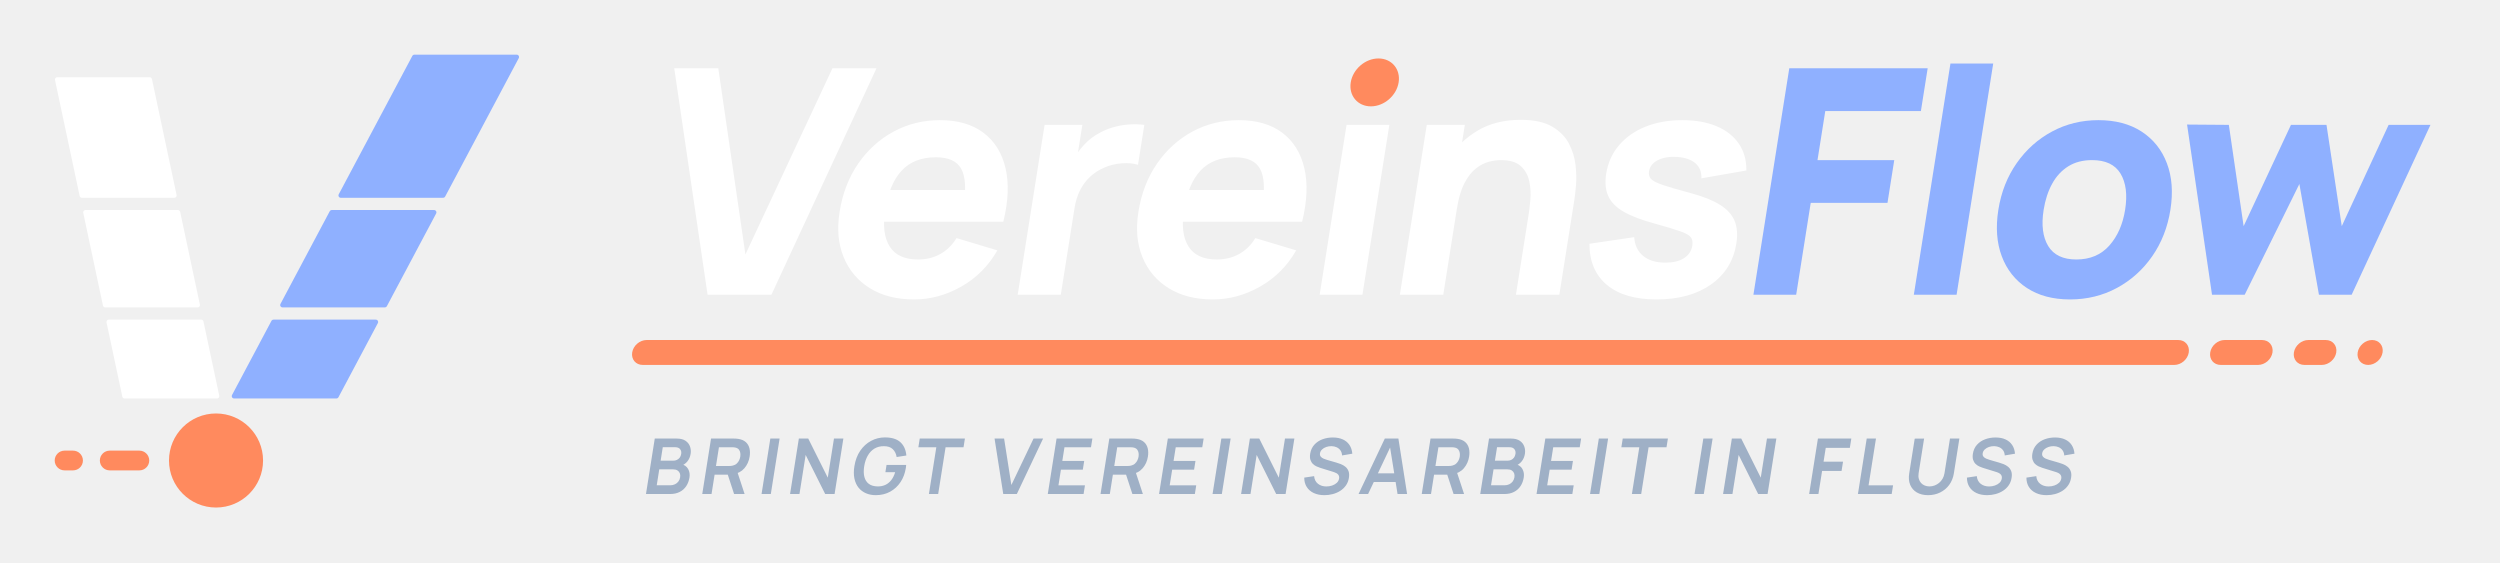
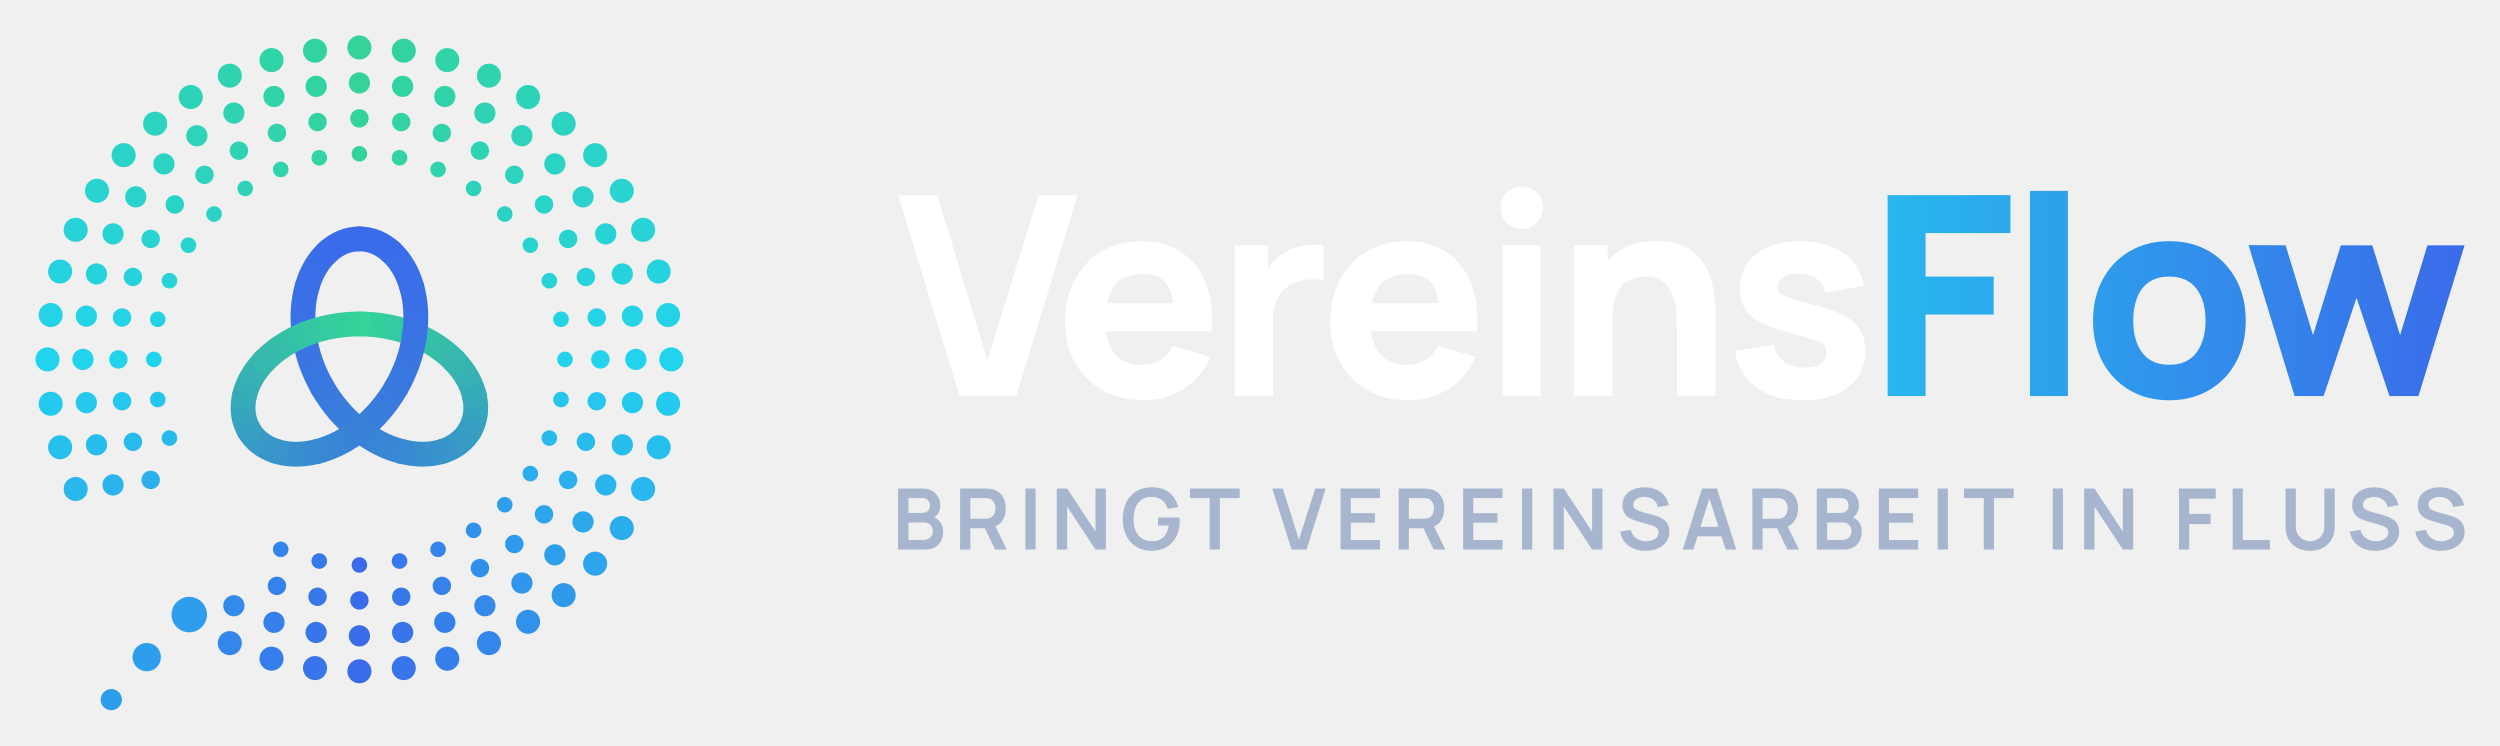
- <svg xmlns="http://www.w3.org/2000/svg" width="1325" height="298" viewBox="-28.8 -28.8 1324.7 297.6" role="img" aria-label="VereinsFlow">
-   <g transform="translate(-40.62 53.08) scale(0.9969)">
-     <rect x="64.93" y="157.22" width="26.25" height="10.50" rx="5.25" fill="#FF8A5E" />
-     <rect x="40.93" y="157.22" width="15.00" height="10.50" rx="5.25" fill="#FF8A5E" />
-     <path d="M42.32 -40.00 L91.40 -40.00 L104.49 21.58 L55.41 21.58 Z" fill="#FFFFFF" stroke="#FFFFFF" stroke-width="2.5" stroke-linejoin="round" />
-     <path d="M57.33 30.58 L106.40 30.58 L116.87 79.84 L67.80 79.84 Z" fill="#FFFFFF" stroke="#FFFFFF" stroke-width="2.5" stroke-linejoin="round" />
-     <path d="M69.71 88.84 L118.78 88.84 L127.16 128.25 L78.09 128.25 Z" fill="#FFFFFF" stroke="#FFFFFF" stroke-width="2.5" stroke-linejoin="round" />
-     <path d="M286.49 -52.00 L232.13 -52.00 L193.00 21.58 L247.37 21.58 Z" fill="#8FB0FF" stroke="#8FB0FF" stroke-width="2.5" stroke-linejoin="round" />
-     <path d="M242.58 30.58 L188.22 30.58 L162.03 79.84 L216.39 79.84 Z" fill="#8FB0FF" stroke="#8FB0FF" stroke-width="2.5" stroke-linejoin="round" />
-     <path d="M211.60 88.84 L157.24 88.84 L136.29 128.25 L190.65 128.25 Z" fill="#8FB0FF" stroke="#8FB0FF" stroke-width="2.5" stroke-linejoin="round" />
-     <circle cx="126.68" cy="162.47" r="25.00" fill="#FF8A5E" />
+ <svg xmlns="http://www.w3.org/2000/svg" width="705.35" height="210.4" viewBox="0 0 705.35 210.4" role="img" aria-label="VereinsFlow – Bringt Vereinsarbeit in Fluss">
+   <defs>
+     <linearGradient id="vfhsweissk0" gradientUnits="userSpaceOnUse" x1="101.4" y1="91.4" x2="116.51" y2="94.21">
+       <stop offset="0" stop-color="#34D399" />
+       <stop offset="1" stop-color="#35C5A4" />
+     </linearGradient>
+     <linearGradient id="vfhsweissk1" gradientUnits="userSpaceOnUse" x1="116.51" y1="94.21" x2="128.18" y2="101.79">
+       <stop offset="0" stop-color="#35C5A4" />
+       <stop offset="1" stop-color="#36B8AE" />
+     </linearGradient>
+     <linearGradient id="vfhsweissk2" gradientUnits="userSpaceOnUse" x1="128.18" y1="101.79" x2="133.89" y2="111.89">
+       <stop offset="0" stop-color="#36B8AE" />
+       <stop offset="1" stop-color="#36ABB8" />
+     </linearGradient>
+     <linearGradient id="vfhsweissk3" gradientUnits="userSpaceOnUse" x1="133.89" y1="111.89" x2="132.58" y2="121.4">
+       <stop offset="0" stop-color="#36ABB8" />
+       <stop offset="1" stop-color="#379FC2" />
+     </linearGradient>
+     <linearGradient id="vfhsweissk4" gradientUnits="userSpaceOnUse" x1="132.58" y1="121.4" x2="124.99" y2="127.29">
+       <stop offset="0" stop-color="#379FC2" />
+       <stop offset="1" stop-color="#3894CA" />
+     </linearGradient>
+     <linearGradient id="vfhsweissk5" gradientUnits="userSpaceOnUse" x1="124.99" y1="127.29" x2="113.4" y2="127.4">
+       <stop offset="0" stop-color="#3894CA" />
+       <stop offset="1" stop-color="#3889D2" />
+     </linearGradient>
+     <linearGradient id="vfhsweissk6" gradientUnits="userSpaceOnUse" x1="113.4" y1="127.4" x2="100.99" y2="121.08">
+       <stop offset="0" stop-color="#3889D2" />
+       <stop offset="1" stop-color="#3980D9" />
+     </linearGradient>
+     <linearGradient id="vfhsweissk7" gradientUnits="userSpaceOnUse" x1="100.99" y1="121.08" x2="91.01" y2="109.4">
+       <stop offset="0" stop-color="#3980D9" />
+       <stop offset="1" stop-color="#3979DF" />
+     </linearGradient>
+     <linearGradient id="vfhsweissk8" gradientUnits="userSpaceOnUse" x1="91.01" y1="109.4" x2="85.89" y2="94.91">
+       <stop offset="0" stop-color="#3979DF" />
+       <stop offset="1" stop-color="#3A73E4" />
+     </linearGradient>
+     <linearGradient id="vfhsweissk9" gradientUnits="userSpaceOnUse" x1="85.89" y1="94.91" x2="86.62" y2="81.01">
+       <stop offset="0" stop-color="#3A73E4" />
+       <stop offset="1" stop-color="#3A6FE7" />
+     </linearGradient>
+     <linearGradient id="vfhsweissk10" gradientUnits="userSpaceOnUse" x1="86.62" y1="81.01" x2="92.51" y2="71.02">
+       <stop offset="0" stop-color="#3A6FE7" />
+       <stop offset="1" stop-color="#3A6CE9" />
+     </linearGradient>
+     <linearGradient id="vfhsweissk11" gradientUnits="userSpaceOnUse" x1="92.51" y1="71.02" x2="101.4" y2="67.4">
+       <stop offset="0" stop-color="#3A6CE9" />
+       <stop offset="1" stop-color="#3A6BEA" />
+     </linearGradient>
+     <linearGradient id="vfhsweissk12" gradientUnits="userSpaceOnUse" x1="101.4" y1="67.4" x2="110.29" y2="71.02">
+       <stop offset="0" stop-color="#3A6BEA" />
+       <stop offset="1" stop-color="#3A6CE9" />
+     </linearGradient>
+     <linearGradient id="vfhsweissk13" gradientUnits="userSpaceOnUse" x1="110.29" y1="71.02" x2="116.18" y2="81.01">
+       <stop offset="0" stop-color="#3A6CE9" />
+       <stop offset="1" stop-color="#3A6FE7" />
+     </linearGradient>
+     <linearGradient id="vfhsweissk14" gradientUnits="userSpaceOnUse" x1="116.18" y1="81.01" x2="116.91" y2="94.91">
+       <stop offset="0" stop-color="#3A6FE7" />
+       <stop offset="1" stop-color="#3A73E4" />
+     </linearGradient>
+     <linearGradient id="vfhsweissk15" gradientUnits="userSpaceOnUse" x1="116.91" y1="94.91" x2="111.79" y2="109.4">
+       <stop offset="0" stop-color="#3A73E4" />
+       <stop offset="1" stop-color="#3979DF" />
+     </linearGradient>
+     <linearGradient id="vfhsweissk16" gradientUnits="userSpaceOnUse" x1="111.79" y1="109.4" x2="101.81" y2="121.08">
+       <stop offset="0" stop-color="#3979DF" />
+       <stop offset="1" stop-color="#3980D9" />
+     </linearGradient>
+     <linearGradient id="vfhsweissk17" gradientUnits="userSpaceOnUse" x1="101.81" y1="121.08" x2="89.4" y2="127.4">
+       <stop offset="0" stop-color="#3980D9" />
+       <stop offset="1" stop-color="#3889D2" />
+     </linearGradient>
+     <linearGradient id="vfhsweissk18" gradientUnits="userSpaceOnUse" x1="89.4" y1="127.4" x2="77.81" y2="127.29">
+       <stop offset="0" stop-color="#3889D2" />
+       <stop offset="1" stop-color="#3894CA" />
+     </linearGradient>
+     <linearGradient id="vfhsweissk19" gradientUnits="userSpaceOnUse" x1="77.81" y1="127.29" x2="70.22" y2="121.4">
+       <stop offset="0" stop-color="#3894CA" />
+       <stop offset="1" stop-color="#379FC2" />
+     </linearGradient>
+     <linearGradient id="vfhsweissk20" gradientUnits="userSpaceOnUse" x1="70.22" y1="121.4" x2="68.91" y2="111.89">
+       <stop offset="0" stop-color="#379FC2" />
+       <stop offset="1" stop-color="#36ABB8" />
+     </linearGradient>
+     <linearGradient id="vfhsweissk21" gradientUnits="userSpaceOnUse" x1="68.91" y1="111.89" x2="74.62" y2="101.79">
+       <stop offset="0" stop-color="#36ABB8" />
+       <stop offset="1" stop-color="#36B8AE" />
+     </linearGradient>
+     <linearGradient id="vfhsweissk22" gradientUnits="userSpaceOnUse" x1="74.62" y1="101.79" x2="86.29" y2="94.21">
+       <stop offset="0" stop-color="#36B8AE" />
+       <stop offset="1" stop-color="#35C5A4" />
+     </linearGradient>
+     <linearGradient id="vfhsweissk23" gradientUnits="userSpaceOnUse" x1="86.29" y1="94.21" x2="101.4" y2="91.4">
+       <stop offset="0" stop-color="#35C5A4" />
+       <stop offset="1" stop-color="#34D399" />
+     </linearGradient>
+     <linearGradient id="vfhsweissf" gradientUnits="userSpaceOnUse" x1="253.4" y1="0" x2="695.35" y2="0">
+       <stop offset="0" stop-color="#34D399" />
+       <stop offset="0.5" stop-color="#22D3EE" />
+       <stop offset="1" stop-color="#3A6BEA" />
+     </linearGradient>
+   </defs>
+   <circle cx="101.4" cy="13.4" r="3.4" fill="#34D399" />
+   <circle cx="113.92" cy="14.3" r="3.4" fill="#32D3A1" />
+   <circle cx="126.19" cy="16.96" r="3.4" fill="#31D3A8" />
+   <circle cx="137.96" cy="21.35" r="3.4" fill="#2FD3B0" />
+   <circle cx="148.98" cy="27.37" r="3.4" fill="#2DD3B8" />
+   <circle cx="159.03" cy="34.89" r="3.4" fill="#2CD3C0" />
+   <circle cx="167.91" cy="43.77" r="3.4" fill="#2AD3C7" />
+   <circle cx="175.43" cy="53.82" r="3.4" fill="#29D3CF" />
+   <circle cx="181.45" cy="64.84" r="3.4" fill="#27D3D7" />
+   <circle cx="185.84" cy="76.61" r="3.4" fill="#25D3DF" />
+   <circle cx="188.5" cy="88.88" r="3.4" fill="#24D3E6" />
+   <circle cx="189.4" cy="101.4" r="3.4" fill="#22D3EE" />
+   <circle cx="188.5" cy="113.92" r="3.4" fill="#24CAEE" />
+   <circle cx="185.84" cy="126.19" r="3.4" fill="#26C0ED" />
+   <circle cx="181.45" cy="137.96" r="3.4" fill="#29B7ED" />
+   <circle cx="175.43" cy="148.98" r="3.4" fill="#2BADED" />
+   <circle cx="167.91" cy="159.03" r="3.4" fill="#2DA4EC" />
+   <circle cx="159.03" cy="167.91" r="3.4" fill="#2F9AEC" />
+   <circle cx="148.98" cy="175.43" r="3.4" fill="#3191EB" />
+   <circle cx="137.96" cy="181.45" r="3.4" fill="#3387EB" />
+   <circle cx="126.19" cy="185.84" r="3.4" fill="#367EEB" />
+   <circle cx="113.92" cy="188.5" r="3.4" fill="#3874EA" />
+   <circle cx="101.4" cy="189.4" r="3.4" fill="#3A6BEA" />
+   <circle cx="88.88" cy="188.5" r="3.4" fill="#3874EA" />
+   <circle cx="76.61" cy="185.84" r="3.4" fill="#367EEB" />
+   <circle cx="64.84" cy="181.45" r="3.4" fill="#3387EB" />
+   <circle cx="21.35" cy="137.96" r="3.4" fill="#29B7ED" />
+   <circle cx="16.96" cy="126.19" r="3.4" fill="#26C0ED" />
+   <circle cx="14.3" cy="113.92" r="3.4" fill="#24CAEE" />
+   <circle cx="13.4" cy="101.4" r="3.4" fill="#22D3EE" />
+   <circle cx="14.3" cy="88.88" r="3.4" fill="#24D3E6" />
+   <circle cx="16.96" cy="76.61" r="3.4" fill="#25D3DF" />
+   <circle cx="21.35" cy="64.84" r="3.4" fill="#27D3D7" />
+   <circle cx="27.37" cy="53.82" r="3.4" fill="#29D3CF" />
+   <circle cx="34.89" cy="43.77" r="3.4" fill="#2AD3C7" />
+   <circle cx="43.77" cy="34.89" r="3.4" fill="#2CD3C0" />
+   <circle cx="53.82" cy="27.37" r="3.4" fill="#2DD3B8" />
+   <circle cx="64.84" cy="21.35" r="3.4" fill="#2FD3B0" />
+   <circle cx="76.61" cy="16.96" r="3.4" fill="#31D3A8" />
+   <circle cx="88.88" cy="14.3" r="3.4" fill="#32D3A1" />
+   <circle cx="101.4" cy="23.4" r="3" fill="#34D399" />
+   <circle cx="113.6" cy="24.36" r="3" fill="#32D3A2" />
+   <circle cx="125.5" cy="27.22" r="3" fill="#30D3AA" />
+   <circle cx="136.81" cy="31.9" r="3" fill="#2FD3B3" />
+   <circle cx="147.25" cy="38.3" r="3" fill="#2DD3BB" />
+   <circle cx="156.55" cy="46.25" r="3" fill="#2BD3C4" />
+   <circle cx="164.5" cy="55.55" r="3" fill="#29D3CC" />
+   <circle cx="170.9" cy="65.99" r="3" fill="#27D3D5" />
+   <circle cx="175.58" cy="77.3" r="3" fill="#26D3DD" />
+   <circle cx="178.44" cy="89.2" r="3" fill="#24D3E6" />
+   <circle cx="179.4" cy="101.4" r="3" fill="#22D3EE" />
+   <circle cx="178.44" cy="113.6" r="3" fill="#24C9EE" />
+   <circle cx="175.58" cy="125.5" r="3" fill="#27BEED" />
+   <circle cx="170.9" cy="136.81" r="3" fill="#29B4ED" />
+   <circle cx="164.5" cy="147.25" r="3" fill="#2CA9EC" />
+   <circle cx="156.55" cy="156.55" r="3" fill="#2E9FEC" />
+   <circle cx="147.25" cy="164.5" r="3" fill="#3095EC" />
+   <circle cx="136.81" cy="170.9" r="3" fill="#338AEB" />
+   <circle cx="125.5" cy="175.58" r="3" fill="#3580EB" />
+   <circle cx="113.6" cy="178.44" r="3" fill="#3875EA" />
+   <circle cx="101.4" cy="179.4" r="3" fill="#3A6BEA" />
+   <circle cx="89.2" cy="178.44" r="3" fill="#3875EA" />
+   <circle cx="77.3" cy="175.58" r="3" fill="#3580EB" />
+   <circle cx="65.99" cy="170.9" r="3" fill="#338AEB" />
+   <circle cx="31.9" cy="136.81" r="3" fill="#29B4ED" />
+   <circle cx="27.22" cy="125.5" r="3" fill="#27BEED" />
+   <circle cx="24.36" cy="113.6" r="3" fill="#24C9EE" />
+   <circle cx="23.4" cy="101.4" r="3" fill="#22D3EE" />
+   <circle cx="24.36" cy="89.2" r="3" fill="#24D3E6" />
+   <circle cx="27.22" cy="77.3" r="3" fill="#26D3DD" />
+   <circle cx="31.9" cy="65.99" r="3" fill="#27D3D5" />
+   <circle cx="38.3" cy="55.55" r="3" fill="#29D3CC" />
+   <circle cx="46.25" cy="46.25" r="3" fill="#2BD3C4" />
+   <circle cx="55.55" cy="38.3" r="3" fill="#2DD3BB" />
+   <circle cx="65.99" cy="31.9" r="3" fill="#2FD3B3" />
+   <circle cx="77.3" cy="27.22" r="3" fill="#30D3AA" />
+   <circle cx="89.2" cy="24.36" r="3" fill="#32D3A2" />
+   <circle cx="101.4" cy="33.4" r="2.6" fill="#34D399" />
+   <circle cx="113.21" cy="34.43" r="2.6" fill="#32D3A2" />
+   <circle cx="124.66" cy="37.5" r="2.6" fill="#30D3AC" />
+   <circle cx="135.4" cy="42.51" r="2.6" fill="#2ED3B5" />
+   <circle cx="145.11" cy="49.31" r="2.6" fill="#2CD3BF" />
+   <circle cx="153.49" cy="57.69" r="2.6" fill="#2AD3C8" />
+   <circle cx="160.29" cy="67.4" r="2.6" fill="#28D3D2" />
+   <circle cx="165.3" cy="78.14" r="2.6" fill="#26D3DB" />
+   <circle cx="168.37" cy="89.59" r="2.6" fill="#24D3E5" />
+   <circle cx="169.4" cy="101.4" r="2.6" fill="#22D3EE" />
+   <circle cx="168.37" cy="113.21" r="2.6" fill="#25C7EE" />
+   <circle cx="165.3" cy="124.66" r="2.6" fill="#27BCED" />
+   <circle cx="160.29" cy="135.4" r="2.6" fill="#2AB0ED" />
+   <circle cx="153.49" cy="145.11" r="2.6" fill="#2DA5EC" />
+   <circle cx="145.11" cy="153.49" r="2.6" fill="#2F99EC" />
+   <circle cx="135.4" cy="160.29" r="2.6" fill="#328EEB" />
+   <circle cx="124.66" cy="165.3" r="2.6" fill="#3582EB" />
+   <circle cx="113.21" cy="168.37" r="2.6" fill="#3777EA" />
+   <circle cx="101.4" cy="169.4" r="2.6" fill="#3A6BEA" />
+   <circle cx="89.59" cy="168.37" r="2.6" fill="#3777EA" />
+   <circle cx="78.14" cy="165.3" r="2.6" fill="#3582EB" />
+   <circle cx="42.51" cy="135.4" r="2.6" fill="#2AB0ED" />
+   <circle cx="37.5" cy="124.66" r="2.6" fill="#27BCED" />
+   <circle cx="34.43" cy="113.21" r="2.6" fill="#25C7EE" />
+   <circle cx="33.4" cy="101.4" r="2.6" fill="#22D3EE" />
+   <circle cx="34.43" cy="89.59" r="2.6" fill="#24D3E5" />
+   <circle cx="37.5" cy="78.14" r="2.6" fill="#26D3DB" />
+   <circle cx="42.51" cy="67.4" r="2.6" fill="#28D3D2" />
+   <circle cx="49.31" cy="57.69" r="2.6" fill="#2AD3C8" />
+   <circle cx="57.69" cy="49.31" r="2.6" fill="#2CD3BF" />
+   <circle cx="67.4" cy="42.51" r="2.6" fill="#2ED3B5" />
+   <circle cx="78.14" cy="37.5" r="2.6" fill="#30D3AC" />
+   <circle cx="89.59" cy="34.43" r="2.6" fill="#32D3A2" />
+   <circle cx="101.4" cy="43.4" r="2.2" fill="#34D399" />
+   <circle cx="112.72" cy="44.51" r="2.2" fill="#32D3A4" />
+   <circle cx="123.6" cy="47.81" r="2.2" fill="#30D3AE" />
+   <circle cx="133.62" cy="53.17" r="2.2" fill="#2DD3B9" />
+   <circle cx="142.41" cy="60.39" r="2.2" fill="#2BD3C4" />
+   <circle cx="149.63" cy="69.18" r="2.2" fill="#29D3CE" />
+   <circle cx="154.99" cy="79.2" r="2.2" fill="#27D3D9" />
+   <circle cx="158.29" cy="90.08" r="2.2" fill="#24D3E3" />
+   <circle cx="159.4" cy="101.4" r="2.2" fill="#22D3EE" />
+   <circle cx="158.29" cy="112.72" r="2.2" fill="#25C6EE" />
+   <circle cx="154.99" cy="123.6" r="2.2" fill="#28B9ED" />
+   <circle cx="149.63" cy="133.62" r="2.2" fill="#2BACED" />
+   <circle cx="142.41" cy="142.41" r="2.2" fill="#2E9FEC" />
+   <circle cx="133.62" cy="149.63" r="2.2" fill="#3192EC" />
+   <circle cx="123.6" cy="154.99" r="2.2" fill="#3485EB" />
+   <circle cx="112.72" cy="158.29" r="2.2" fill="#3778EB" />
+   <circle cx="101.4" cy="159.4" r="2.2" fill="#3A6BEA" />
+   <circle cx="90.08" cy="158.29" r="2.2" fill="#3778EB" />
+   <circle cx="79.2" cy="154.99" r="2.2" fill="#3485EB" />
+   <circle cx="47.81" cy="123.6" r="2.2" fill="#28B9ED" />
+   <circle cx="44.51" cy="112.72" r="2.2" fill="#25C6EE" />
+   <circle cx="43.4" cy="101.4" r="2.2" fill="#22D3EE" />
+   <circle cx="44.51" cy="90.08" r="2.2" fill="#24D3E3" />
+   <circle cx="47.81" cy="79.2" r="2.2" fill="#27D3D9" />
+   <circle cx="53.17" cy="69.18" r="2.2" fill="#29D3CE" />
+   <circle cx="60.39" cy="60.39" r="2.2" fill="#2BD3C4" />
+   <circle cx="69.18" cy="53.17" r="2.2" fill="#2DD3B9" />
+   <circle cx="79.2" cy="47.81" r="2.2" fill="#30D3AE" />
+   <circle cx="90.08" cy="44.51" r="2.2" fill="#32D3A4" />
+   <circle cx="53.4" cy="173.4" r="5" fill="#2E9DEC" />
+   <circle cx="41.4" cy="185.4" r="4" fill="#2E9DEC" />
+   <circle cx="31.4" cy="197.4" r="3" fill="#2E9DEC" />
+   <g fill="none" stroke-width="7" stroke-linecap="round" stroke-linejoin="round">
+     <path d="M101.4 91.4C104.02 91.4 106.64 91.64 109.18 92.12C111.72 92.59 114.19 93.29 116.51 94.21" stroke="url(#vfhsweissk0)" />
+     <path d="M116.51 94.21C118.83 95.12 121 96.24 122.96 97.52C124.93 98.8 126.68 100.24 128.18 101.79" stroke="url(#vfhsweissk1)" />
+     <path d="M128.18 101.79C129.69 103.34 130.93 105 131.89 106.71C132.84 108.41 133.52 110.16 133.89 111.89" stroke="url(#vfhsweissk2)" />
+     <path d="M133.89 111.89C134.26 113.61 134.33 115.31 134.1 116.92C133.88 118.52 133.36 120.04 132.58 121.4" stroke="url(#vfhsweissk3)" />
+     <path d="M132.58 121.4C131.79 122.76 130.74 123.97 129.46 124.96C128.18 125.96 126.67 126.75 124.99 127.29" stroke="url(#vfhsweissk4)" />
+     <path d="M124.99 127.29C123.31 127.83 121.46 128.13 119.51 128.15C117.55 128.17 115.49 127.92 113.4 127.4" stroke="url(#vfhsweissk5)" />
+     <path d="M113.4 127.4C111.31 126.88 109.18 126.08 107.09 125.02C104.99 123.95 102.94 122.63 100.99 121.08" stroke="url(#vfhsweissk6)" />
+     <path d="M100.99 121.08C99.04 119.53 97.2 117.74 95.52 115.78C93.83 113.81 92.32 111.67 91.01 109.4" stroke="url(#vfhsweissk7)" />
+     <path d="M91.01 109.4C89.7 107.13 88.6 104.74 87.74 102.31C86.88 99.87 86.26 97.38 85.89 94.91" stroke="url(#vfhsweissk8)" />
+     <path d="M85.89 94.91C85.52 92.45 85.4 90.01 85.52 87.67C85.65 85.33 86.02 83.08 86.62 81.01" stroke="url(#vfhsweissk9)" />
+     <path d="M86.62 81.01C87.21 78.93 88.02 77.02 89.02 75.34C90.02 73.66 91.2 72.21 92.51 71.02" stroke="url(#vfhsweissk10)" />
+     <path d="M92.51 71.02C93.81 69.84 95.25 68.93 96.75 68.32C98.26 67.71 99.83 67.4 101.4 67.4" stroke="url(#vfhsweissk11)" />
+     <path d="M101.4 67.4C102.97 67.4 104.54 67.71 106.05 68.32C107.55 68.93 108.99 69.84 110.29 71.02" stroke="url(#vfhsweissk12)" />
+     <path d="M110.29 71.02C111.6 72.21 112.78 73.66 113.78 75.34C114.78 77.02 115.59 78.93 116.18 81.01" stroke="url(#vfhsweissk13)" />
+     <path d="M116.18 81.01C116.78 83.08 117.15 85.33 117.28 87.67C117.4 90.01 117.28 92.45 116.91 94.91" stroke="url(#vfhsweissk14)" />
+     <path d="M116.91 94.91C116.54 97.38 115.92 99.87 115.06 102.31C114.2 104.74 113.1 107.13 111.79 109.4" stroke="url(#vfhsweissk15)" />
+     <path d="M111.79 109.4C110.48 111.67 108.97 113.81 107.28 115.78C105.6 117.74 103.76 119.53 101.81 121.08" stroke="url(#vfhsweissk16)" />
+     <path d="M101.81 121.08C99.86 122.63 97.81 123.95 95.71 125.02C93.62 126.08 91.49 126.88 89.4 127.4" stroke="url(#vfhsweissk17)" />
+     <path d="M89.4 127.4C87.31 127.92 85.25 128.17 83.29 128.15C81.34 128.13 79.49 127.83 77.81 127.29" stroke="url(#vfhsweissk18)" />
+     <path d="M77.81 127.29C76.13 126.75 74.62 125.96 73.34 124.96C72.06 123.97 71.01 122.76 70.22 121.4" stroke="url(#vfhsweissk19)" />
+     <path d="M70.22 121.4C69.44 120.04 68.92 118.52 68.7 116.92C68.47 115.31 68.54 113.61 68.91 111.89" stroke="url(#vfhsweissk20)" />
+     <path d="M68.91 111.89C69.28 110.16 69.96 108.41 70.91 106.71C71.87 105 73.11 103.34 74.62 101.79" stroke="url(#vfhsweissk21)" />
+     <path d="M74.62 101.79C76.12 100.24 77.87 98.8 79.84 97.52C81.8 96.24 83.97 95.12 86.29 94.21" stroke="url(#vfhsweissk22)" />
+     <path d="M86.29 94.21C88.61 93.29 91.08 92.59 93.62 92.12C96.16 91.64 98.78 91.4 101.4 91.4" stroke="url(#vfhsweissk23)" />
  </g>
-   <g transform="translate(308.63 127.20)">
-     <g transform="skewX(-9)">
-       <path d="M37.5 0 0.83 -120H24.17L54.17 -21.33L84.67 -120H108L71.33 0ZM147.33 2.5Q133.5 2.5 122.96 -3.46Q112.42 -9.42 106.46 -19.88Q100.5 -30.33 100.5 -43.83Q100.5 -58.58 106.33 -69.5Q112.17 -80.42 122.42 -86.46Q132.67 -92.5 146 -92.5Q160.17 -92.5 170.08 -85.83Q180 -79.17 184.75 -67.08Q189.5 -55 188.08 -38.67H165.67V-47Q165.67 -60.75 161.29 -66.79Q156.92 -72.83 147 -72.83Q135.42 -72.83 129.96 -65.79Q124.5 -58.75 124.5 -45Q124.5 -32.42 129.96 -25.54Q135.42 -18.67 146 -18.67Q152.67 -18.67 157.42 -21.58Q162.17 -24.5 164.67 -30L187.33 -23.5Q182.25 -11.17 171.29 -4.33Q160.33 2.5 147.33 2.5ZM117.5 -38.67V-55.5H177.17V-38.67ZM201.83 0V-90H221.83V-68L219.67 -70.83Q221.42 -75.5 224.33 -79.33Q227.25 -83.17 231.5 -85.67Q234.75 -87.67 238.58 -88.79Q242.42 -89.92 246.5 -90.21Q250.58 -90.5 254.67 -90V-68.83Q250.92 -70 245.96 -69.63Q241 -69.25 237 -67.33Q233 -65.5 230.25 -62.46Q227.5 -59.42 226.08 -55.29Q224.67 -51.17 224.67 -46V0ZM305.67 2.5Q291.83 2.5 281.29 -3.46Q270.75 -9.42 264.79 -19.88Q258.83 -30.33 258.83 -43.83Q258.83 -58.58 264.67 -69.5Q270.5 -80.42 280.75 -86.46Q291 -92.5 304.33 -92.5Q318.5 -92.5 328.42 -85.83Q338.33 -79.17 343.08 -67.08Q347.83 -55 346.42 -38.67H324V-47Q324 -60.75 319.62 -66.79Q315.25 -72.83 305.33 -72.83Q293.75 -72.83 288.29 -65.79Q282.83 -58.75 282.83 -45Q282.83 -32.42 288.29 -25.54Q293.75 -18.67 304.33 -18.67Q311 -18.67 315.75 -21.58Q320.5 -24.5 323 -30L345.67 -23.5Q340.58 -11.17 329.62 -4.33Q318.67 2.5 305.67 2.5ZM275.83 -38.67V-55.5H335.5V-38.67ZM361.83 0V-90H384.5V0ZM465.83 0V-42.5Q465.83 -45.58 465.5 -50.38Q465.17 -55.17 463.42 -60Q461.67 -64.83 457.71 -68.08Q453.75 -71.33 446.5 -71.33Q443.58 -71.33 440.25 -70.42Q436.92 -69.5 434 -66.88Q431.08 -64.25 429.21 -59.17Q427.33 -54.08 427.33 -45.67L414.33 -51.83Q414.33 -62.5 418.67 -71.83Q423 -81.17 431.71 -86.92Q440.42 -92.67 453.67 -92.67Q464.25 -92.67 470.92 -89.08Q477.58 -85.5 481.29 -80Q485 -74.5 486.58 -68.54Q488.17 -62.58 488.5 -57.67Q488.83 -52.75 488.83 -50.5V0ZM404.33 0V-90H424.5V-60.17H427.33V0ZM540.67 2.5Q523.67 2.5 513.21 -5.21Q502.75 -12.92 500.5 -27L523.67 -30.5Q525.08 -24.17 529.96 -20.58Q534.83 -17 542.33 -17Q548.5 -17 551.83 -19.38Q555.17 -21.75 555.17 -26Q555.17 -28.67 553.83 -30.29Q552.5 -31.92 547.88 -33.5Q543.25 -35.08 533.5 -37.67Q522.5 -40.5 515.92 -44Q509.33 -47.5 506.42 -52.38Q503.5 -57.25 503.5 -64.17Q503.5 -72.83 507.92 -79.21Q512.33 -85.58 520.38 -89.04Q528.42 -92.5 539.33 -92.5Q549.92 -92.5 558.08 -89.25Q566.25 -86 571.29 -80Q576.33 -74 577.5 -65.83L554.33 -61.67Q553.75 -66.67 550 -69.58Q546.25 -72.5 539.83 -73Q533.58 -73.42 529.79 -71.33Q526 -69.25 526 -65.33Q526 -63 527.62 -61.42Q529.25 -59.83 534.38 -58.17Q539.5 -56.5 550 -53.83Q560.25 -51.17 566.46 -47.62Q572.67 -44.08 575.5 -39.12Q578.33 -34.17 578.33 -27.17Q578.33 -13.33 568.33 -5.42Q558.33 2.5 540.67 2.5Z" fill="#FFFFFF" />
-       <path d="M11.67 0V-120H85V-97.33H34.33V-71.33H75V-48.67H34.33V0ZM96.67 0V-122.5H119.33V0ZM179.83 2.5Q166.25 2.5 156 -3.58Q145.75 -9.67 140.04 -20.38Q134.33 -31.08 134.33 -45Q134.33 -59.08 140.17 -69.79Q146 -80.5 156.25 -86.5Q166.5 -92.5 179.83 -92.5Q193.42 -92.5 203.71 -86.42Q214 -80.33 219.75 -69.62Q225.5 -58.92 225.5 -45Q225.5 -31 219.71 -20.29Q213.92 -9.58 203.63 -3.54Q193.33 2.5 179.83 2.5ZM179.83 -18.67Q190.75 -18.67 196.13 -26.04Q201.5 -33.42 201.5 -45Q201.5 -57 196.04 -64.17Q190.58 -71.33 179.83 -71.33Q172.42 -71.33 167.67 -68Q162.92 -64.67 160.63 -58.75Q158.33 -52.83 158.33 -45Q158.33 -32.92 163.79 -25.79Q169.25 -18.67 179.83 -18.67ZM254.67 0 227.17 -90.17 249.33 -90 265.67 -36.33 282.25 -90H301.08L317.67 -36.33L334 -90H356.17L328.67 0H311.33L291.67 -58.67L272 0Z" transform="translate(580.00 0)" fill="#8FB0FF" />
-       <circle cx="373.17" cy="-112.50" r="12.69" fill="#FF8A5E" />
-       <rect x="2.40" y="24.00" width="824.80" height="13.20" rx="6.60" fill="#FF8A5E" />
-       <rect x="838.56" y="24.00" width="33.00" height="13.20" rx="6.60" fill="#FF8A5E" />
-       <rect x="882.91" y="24.00" width="22.44" height="13.20" rx="6.60" fill="#FF8A5E" />
-       <rect x="916.70" y="24.00" width="13.20" height="13.20" rx="6.60" fill="#FF8A5E" />
-     </g>
-   </g>
-   <g transform="translate(310.63 232.80)">
-     <g transform="skewX(-9)">
-       <path d="M2.86 0V-29.38H14.5Q17.48 -29.38 19.39 -28.18Q21.3 -26.99 22.23 -25.13Q23.15 -23.28 23.15 -21.3Q23.15 -18.87 22 -17.18Q20.85 -15.48 18.87 -14.89V-15.91Q21.64 -15.28 23.08 -13.28Q24.52 -11.28 24.52 -8.73Q24.52 -6.12 23.52 -4.16Q22.52 -2.2 20.55 -1.1Q18.58 0 15.69 0ZM7.83 -4.63H15.08Q16.36 -4.63 17.38 -5.15Q18.4 -5.67 18.98 -6.62Q19.56 -7.57 19.56 -8.87Q19.56 -10.06 19.05 -11Q18.54 -11.93 17.56 -12.5Q16.59 -13.06 15.22 -13.06H7.83ZM7.83 -17.65H14.44Q15.5 -17.65 16.34 -18.05Q17.18 -18.46 17.67 -19.26Q18.16 -20.05 18.16 -21.22Q18.16 -22.75 17.18 -23.77Q16.2 -24.79 14.44 -24.79H7.83ZM32.68 0V-29.38H44.82Q45.25 -29.38 45.92 -29.35Q46.59 -29.31 47.16 -29.21Q49.71 -28.83 51.38 -27.52Q53.04 -26.21 53.85 -24.23Q54.65 -22.24 54.65 -19.81Q54.65 -16.22 52.84 -13.64Q51.02 -11.06 47.27 -10.44L45.17 -10.26H37.6V0ZM49.55 0 43.76 -11.95 48.76 -13.06 55.12 0ZM37.6 -14.85H44.61Q45.02 -14.85 45.53 -14.89Q46.04 -14.93 46.47 -15.06Q47.7 -15.36 48.4 -16.14Q49.1 -16.91 49.4 -17.89Q49.69 -18.87 49.69 -19.81Q49.69 -20.75 49.4 -21.74Q49.1 -22.73 48.4 -23.5Q47.7 -24.28 46.47 -24.58Q46.04 -24.7 45.53 -24.74Q45.02 -24.77 44.61 -24.77H37.6ZM64.1 0V-29.38H69.01V0ZM79.21 0V-29.38H84.19L97.82 -8.67V-29.38H102.8V0H97.82L84.19 -20.71V0ZM124.71 0.61Q121.85 0.61 119.35 -0.4Q116.85 -1.41 114.96 -3.37Q113.08 -5.32 112.02 -8.17Q110.96 -11.02 110.96 -14.69Q110.96 -19.5 112.75 -22.92Q114.55 -26.34 117.67 -28.16Q120.79 -29.99 124.71 -29.99Q130.13 -29.99 133.3 -27.47Q136.48 -24.95 137.6 -20.4L132.58 -19.6Q131.74 -22.22 129.85 -23.78Q127.95 -25.34 125.01 -25.34Q122.05 -25.38 120.09 -24.05Q118.14 -22.73 117.15 -20.32Q116.16 -17.91 116.16 -14.69Q116.16 -11.46 117.14 -9.09Q118.12 -6.71 120.08 -5.39Q122.05 -4.06 125.01 -4.02Q127.23 -4 128.91 -4.82Q130.58 -5.65 131.64 -7.33Q132.7 -9.02 133.07 -11.55H127.89V-15.4H138.29Q138.33 -15.08 138.35 -14.44Q138.37 -13.81 138.37 -13.69Q138.37 -9.53 136.73 -6.29Q135.09 -3.06 132.03 -1.22Q128.97 0.61 124.71 0.61ZM152.78 0V-24.77H143.27V-29.38H167.2V-24.77H157.69V0ZM192.17 0 182.91 -29.38H187.97L195.72 -4.77L203.57 -29.38H208.63L199.37 0ZM215.77 0V-29.38H234.74V-24.77H220.69V-17.52H232.29V-12.91H220.69V-4.61H234.74V0ZM243.72 0V-29.38H255.86Q256.29 -29.38 256.96 -29.35Q257.63 -29.31 258.2 -29.21Q260.75 -28.83 262.42 -27.52Q264.08 -26.21 264.88 -24.23Q265.69 -22.24 265.69 -19.81Q265.69 -16.22 263.87 -13.64Q262.06 -11.06 258.3 -10.44L256.2 -10.26H248.64V0ZM260.59 0 254.8 -11.95 259.79 -13.06 266.16 0ZM248.64 -14.85H255.65Q256.06 -14.85 256.57 -14.89Q257.08 -14.93 257.51 -15.06Q258.73 -15.36 259.44 -16.14Q260.14 -16.91 260.44 -17.89Q260.73 -18.87 260.73 -19.81Q260.73 -20.75 260.44 -21.74Q260.14 -22.73 259.44 -23.5Q258.73 -24.28 257.51 -24.58Q257.08 -24.7 256.57 -24.74Q256.06 -24.77 255.65 -24.77H248.64ZM274.73 0V-29.38H293.7V-24.77H279.64V-17.52H291.25V-12.91H279.64V-4.61H293.7V0ZM303.08 0V-29.38H308V0ZM318.2 0V-29.38H323.18L336.8 -8.67V-29.38H341.78V0H336.8L323.18 -20.71V0ZM362.45 0.61Q359.22 0.61 356.64 -0.51Q354.06 -1.63 352.4 -3.72Q350.74 -5.81 350.29 -8.69L355.39 -9.47Q356.04 -6.85 358.07 -5.43Q360.1 -4 362.75 -4Q364.32 -4 365.71 -4.49Q367.1 -4.98 367.97 -5.92Q368.83 -6.85 368.83 -8.22Q368.83 -8.83 368.63 -9.35Q368.42 -9.87 368.03 -10.28Q367.63 -10.69 367.01 -11.03Q366.38 -11.36 365.57 -11.61L357.98 -13.85Q357 -14.14 355.87 -14.62Q354.74 -15.1 353.73 -15.94Q352.72 -16.79 352.07 -18.11Q351.43 -19.42 351.43 -21.36Q351.43 -24.19 352.87 -26.12Q354.31 -28.05 356.75 -29.01Q359.18 -29.97 362.16 -29.95Q365.18 -29.93 367.55 -28.92Q369.91 -27.91 371.5 -25.99Q373.1 -24.07 373.75 -21.36L368.46 -20.44Q368.14 -21.99 367.21 -23.08Q366.28 -24.17 364.95 -24.75Q363.61 -25.32 362.1 -25.36Q360.63 -25.38 359.38 -24.92Q358.12 -24.46 357.36 -23.6Q356.59 -22.75 356.59 -21.6Q356.59 -20.52 357.24 -19.84Q357.9 -19.16 358.87 -18.76Q359.84 -18.36 360.84 -18.09L366.1 -16.63Q367.18 -16.34 368.53 -15.85Q369.87 -15.36 371.12 -14.48Q372.36 -13.61 373.17 -12.18Q373.97 -10.75 373.97 -8.55Q373.97 -6.26 373.02 -4.54Q372.08 -2.82 370.46 -1.67Q368.85 -0.53 366.78 0.04Q364.71 0.61 362.45 0.61ZM380.44 0 389.7 -29.38H396.9L406.16 0H401.1L392.7 -26.36H393.8L385.5 0ZM385.6 -6.36V-10.95H401.02V-6.36ZM413.92 0V-29.38H426.05Q426.48 -29.38 427.16 -29.35Q427.83 -29.31 428.4 -29.21Q430.95 -28.83 432.61 -27.52Q434.28 -26.21 435.08 -24.23Q435.89 -22.24 435.89 -19.81Q435.89 -16.22 434.07 -13.64Q432.26 -11.06 428.5 -10.44L426.4 -10.26H418.83V0ZM430.79 0 424.99 -11.95 429.99 -13.06 436.36 0ZM418.83 -14.85H425.85Q426.26 -14.85 426.77 -14.89Q427.28 -14.93 427.71 -15.06Q428.93 -15.36 429.63 -16.14Q430.34 -16.91 430.63 -17.89Q430.93 -18.87 430.93 -19.81Q430.93 -20.75 430.63 -21.74Q430.34 -22.73 429.63 -23.5Q428.93 -24.28 427.71 -24.58Q427.28 -24.7 426.77 -24.74Q426.26 -24.77 425.85 -24.77H418.83ZM444.92 0V-29.38H456.57Q459.55 -29.38 461.46 -28.18Q463.37 -26.99 464.29 -25.13Q465.22 -23.28 465.22 -21.3Q465.22 -18.87 464.07 -17.18Q462.92 -15.48 460.94 -14.89V-15.91Q463.71 -15.28 465.15 -13.28Q466.59 -11.28 466.59 -8.73Q466.59 -6.12 465.59 -4.16Q464.59 -2.2 462.62 -1.1Q460.65 0 457.76 0ZM449.9 -4.63H457.14Q458.43 -4.63 459.45 -5.15Q460.47 -5.67 461.05 -6.62Q461.63 -7.57 461.63 -8.87Q461.63 -10.06 461.12 -11Q460.61 -11.93 459.63 -12.5Q458.65 -13.06 457.29 -13.06H449.9ZM449.9 -17.65H456.51Q457.57 -17.65 458.41 -18.05Q459.24 -18.46 459.73 -19.26Q460.22 -20.05 460.22 -21.22Q460.22 -22.75 459.24 -23.77Q458.27 -24.79 456.51 -24.79H449.9ZM474.75 0V-29.38H493.72V-24.77H479.67V-17.52H491.27V-12.91H479.67V-4.61H493.72V0ZM503.1 0V-29.38H508.02V0ZM525.28 0V-24.77H515.77V-29.38H539.7V-24.77H530.2V0ZM558.47 0V-29.38H563.39V0ZM573.59 0V-29.38H578.56L592.19 -8.67V-29.38H597.17V0H592.19L578.56 -20.71V0ZM619.2 0V-29.38H636.89V-24.46H624.12V-17.14H634.44V-12.24H624.12V0ZM645.05 0V-29.38H649.96V-4.61H662.94V0ZM682.32 0.61Q678.81 0.61 676.15 -0.82Q673.49 -2.24 671.99 -4.83Q670.49 -7.43 670.49 -10.91V-29.34L675.46 -29.38V-11.04Q675.46 -9.38 676.03 -8.08Q676.59 -6.77 677.55 -5.87Q678.5 -4.96 679.75 -4.49Q680.99 -4.02 682.32 -4.02Q683.69 -4.02 684.92 -4.5Q686.15 -4.98 687.11 -5.89Q688.07 -6.79 688.62 -8.1Q689.17 -9.4 689.17 -11.04V-29.38H694.15V-10.91Q694.15 -7.43 692.65 -4.83Q691.15 -2.24 688.49 -0.82Q685.83 0.61 682.32 0.61ZM713.59 0.61Q710.37 0.61 707.79 -0.51Q705.21 -1.63 703.55 -3.72Q701.88 -5.81 701.43 -8.69L706.53 -9.47Q707.19 -6.85 709.22 -5.43Q711.25 -4 713.9 -4Q715.47 -4 716.86 -4.49Q718.24 -4.98 719.11 -5.92Q719.98 -6.85 719.98 -8.22Q719.98 -8.83 719.77 -9.35Q719.57 -9.87 719.17 -10.28Q718.77 -10.69 718.15 -11.03Q717.53 -11.36 716.71 -11.61L709.12 -13.85Q708.15 -14.14 707.01 -14.62Q705.88 -15.1 704.87 -15.94Q703.86 -16.79 703.22 -18.11Q702.58 -19.42 702.58 -21.36Q702.58 -24.19 704.01 -26.12Q705.45 -28.05 707.89 -29.01Q710.33 -29.97 713.31 -29.95Q716.33 -29.93 718.69 -28.92Q721.06 -27.91 722.65 -25.99Q724.24 -24.07 724.89 -21.36L719.61 -20.44Q719.28 -21.99 718.36 -23.08Q717.43 -24.17 716.09 -24.75Q714.75 -25.32 713.25 -25.36Q711.78 -25.38 710.52 -24.92Q709.27 -24.46 708.5 -23.6Q707.74 -22.75 707.74 -21.6Q707.74 -20.52 708.39 -19.84Q709.04 -19.16 710.01 -18.76Q710.98 -18.36 711.98 -18.09L717.24 -16.63Q718.32 -16.34 719.67 -15.85Q721.02 -15.36 722.26 -14.48Q723.51 -13.61 724.31 -12.18Q725.12 -10.75 725.12 -8.55Q725.12 -6.26 724.17 -4.54Q723.22 -2.82 721.61 -1.67Q720 -0.53 717.93 0.04Q715.86 0.61 713.59 0.61ZM745.11 0.61Q741.89 0.61 739.31 -0.51Q736.73 -1.63 735.06 -3.72Q733.4 -5.81 732.95 -8.69L738.05 -9.47Q738.7 -6.85 740.73 -5.43Q742.76 -4 745.42 -4Q746.99 -4 748.37 -4.49Q749.76 -4.98 750.63 -5.92Q751.5 -6.85 751.5 -8.22Q751.5 -8.83 751.29 -9.35Q751.09 -9.87 750.69 -10.28Q750.29 -10.69 749.67 -11.03Q749.05 -11.36 748.23 -11.61L740.64 -13.85Q739.66 -14.14 738.53 -14.62Q737.4 -15.1 736.39 -15.94Q735.38 -16.79 734.74 -18.11Q734.09 -19.42 734.09 -21.36Q734.09 -24.19 735.53 -26.12Q736.97 -28.05 739.41 -29.01Q741.85 -29.97 744.82 -29.95Q747.84 -29.93 750.21 -28.92Q752.58 -27.91 754.17 -25.99Q755.76 -24.07 756.41 -21.36L751.13 -20.44Q750.8 -21.99 749.87 -23.08Q748.95 -24.17 747.61 -24.75Q746.27 -25.32 744.76 -25.36Q743.29 -25.38 742.04 -24.92Q740.79 -24.46 740.02 -23.6Q739.26 -22.75 739.26 -21.6Q739.26 -20.52 739.91 -19.84Q740.56 -19.16 741.53 -18.76Q742.5 -18.36 743.5 -18.09L748.76 -16.63Q749.84 -16.34 751.19 -15.85Q752.54 -15.36 753.78 -14.48Q755.02 -13.61 755.83 -12.18Q756.64 -10.75 756.64 -8.55Q756.64 -6.26 755.69 -4.54Q754.74 -2.82 753.13 -1.67Q751.52 -0.53 749.45 0.04Q747.37 0.61 745.11 0.61Z" fill="#9fb0c6" />
-     </g>
-   </g>
+   <path d="M270.73 111.75 253.4 55.05H264.43L278.6 101.67L293.01 55.05H304.04L286.71 111.75ZM322.62 112.93Q316.09 112.93 311.11 110.11Q306.13 107.3 303.31 102.35Q300.49 97.42 300.49 91.04Q300.49 84.07 303.25 78.91Q306.01 73.75 310.85 70.89Q315.69 68.04 321.99 68.04Q328.69 68.04 333.37 71.19Q338.06 74.34 340.3 80.05Q342.55 85.76 341.88 93.47H331.29V89.54Q331.29 83.04 329.22 80.19Q327.15 77.33 322.47 77.33Q316.99 77.33 314.41 80.66Q311.83 83.99 311.83 90.48Q311.83 96.43 314.41 99.68Q316.99 102.92 321.99 102.92Q325.14 102.92 327.39 101.55Q329.63 100.17 330.81 97.57L341.52 100.64Q339.12 106.47 333.94 109.7Q328.76 112.93 322.62 112.93ZM308.53 93.47V85.52H336.72V93.47ZM348.37 111.75V69.22H357.82V79.62L356.8 78.28Q357.63 76.07 359 74.26Q360.38 72.45 362.39 71.27Q363.93 70.32 365.74 69.79Q367.55 69.26 369.48 69.12Q371.41 68.98 373.34 69.22V79.22Q371.57 78.67 369.22 78.85Q366.88 79.03 364.99 79.93Q363.1 80.8 361.8 82.23Q360.5 83.67 359.83 85.62Q359.16 87.57 359.16 90.01V111.75ZM397.44 112.93Q390.9 112.93 385.92 110.11Q380.94 107.3 378.12 102.35Q375.31 97.42 375.31 91.04Q375.31 84.07 378.06 78.91Q380.82 73.75 385.66 70.89Q390.51 68.04 396.8 68.04Q403.5 68.04 408.19 71.19Q412.87 74.34 415.11 80.05Q417.36 85.76 416.69 93.47H406.1V89.54Q406.1 83.04 404.03 80.19Q401.96 77.33 397.28 77.33Q391.8 77.33 389.22 80.66Q386.65 83.99 386.65 90.48Q386.65 96.43 389.22 99.68Q391.8 102.92 396.8 102.92Q399.96 102.92 402.2 101.55Q404.44 100.17 405.63 97.57L416.34 100.64Q413.93 106.47 408.75 109.7Q403.58 112.93 397.44 112.93ZM383.34 93.47V85.52H411.53V93.47ZM423.97 111.75V69.22H434.68V111.75ZM473.11 111.75V91.66Q473.11 90.21 472.96 87.94Q472.8 85.68 471.97 83.4Q471.15 81.11 469.28 79.58Q467.4 78.04 463.98 78.04Q462.6 78.04 461.03 78.47Q459.45 78.91 458.07 80.15Q456.69 81.39 455.81 83.79Q454.92 86.19 454.92 90.17L448.78 87.26Q448.78 82.21 450.83 77.81Q452.88 73.39 456.99 70.68Q461.11 67.96 467.37 67.96Q472.37 67.96 475.52 69.66Q478.66 71.35 480.42 73.95Q482.17 76.54 482.92 79.36Q483.67 82.18 483.82 84.5Q483.98 86.82 483.98 87.88V111.75ZM444.05 111.75V69.22H453.58V83.32H454.92V111.75ZM508.47 112.93Q500.44 112.93 495.5 109.28Q490.56 105.64 489.49 98.99L500.44 97.33Q501.11 100.33 503.41 102.02Q505.72 103.71 509.26 103.71Q512.17 103.71 513.75 102.59Q515.33 101.47 515.33 99.46Q515.33 98.2 514.69 97.43Q514.06 96.66 511.88 95.92Q509.69 95.17 505.09 93.95Q499.89 92.61 496.78 90.96Q493.67 89.3 492.29 87Q490.91 84.7 490.91 81.43Q490.91 77.33 493 74.32Q495.08 71.31 498.89 69.67Q502.69 68.04 507.84 68.04Q512.85 68.04 516.7 69.58Q520.56 71.11 522.94 73.95Q525.32 76.78 525.88 80.64L514.93 82.61Q514.65 80.24 512.88 78.87Q511.11 77.49 508.08 77.25Q505.12 77.06 503.33 78.04Q501.54 79.03 501.54 80.88Q501.54 81.98 502.31 82.73Q503.08 83.48 505.5 84.26Q507.92 85.05 512.88 86.31Q517.73 87.57 520.66 89.25Q523.59 90.92 524.93 93.26Q526.27 95.6 526.27 98.91Q526.27 105.45 521.54 109.19Q516.82 112.93 508.47 112.93Z" fill="#FFFFFF" />
+   <circle cx="429.33" cy="58.59" r="6" fill="#FFFFFF" />
+   <path d="M532.57 111.75V55.05H567.22V65.76H543.28V78.04H562.5V88.75H543.28V111.75ZM572.73 111.75V53.86H583.44V111.75ZM612.03 112.93Q605.61 112.93 600.77 110.05Q595.92 107.18 593.23 102.12Q590.53 97.06 590.53 90.48Q590.53 83.83 593.29 78.77Q596.04 73.71 600.89 70.87Q605.73 68.04 612.03 68.04Q618.45 68.04 623.31 70.91Q628.17 73.79 630.89 78.85Q633.61 83.91 633.61 90.48Q633.61 97.1 630.87 102.16Q628.14 107.22 623.27 110.07Q618.41 112.93 612.03 112.93ZM612.03 102.92Q617.19 102.92 619.73 99.44Q622.27 95.96 622.27 90.48Q622.27 84.81 619.69 81.43Q617.11 78.04 612.03 78.04Q608.53 78.04 606.28 79.62Q604.04 81.19 602.96 83.99Q601.87 86.78 601.87 90.48Q601.87 96.19 604.45 99.56Q607.03 102.92 612.03 102.92ZM647.39 111.75 634.4 69.14 644.87 69.22 652.59 94.58 660.42 69.22H669.32L677.16 94.58L684.87 69.22H695.35L682.35 111.75H674.16L664.87 84.02L655.58 111.75Z" fill="url(#vfhsweissf)" />
+   <path d="M253.4 155.05V137.83H260.22Q261.97 137.83 263.09 138.53Q264.21 139.23 264.76 140.32Q265.3 141.4 265.3 142.57Q265.3 143.99 264.62 144.98Q263.95 145.98 262.79 146.32V145.73Q264.41 146.1 265.26 147.27Q266.1 148.44 266.1 149.94Q266.1 151.47 265.51 152.61Q264.93 153.76 263.77 154.41Q262.62 155.05 260.92 155.05ZM256.31 152.34H260.56Q261.32 152.34 261.91 152.03Q262.51 151.73 262.85 151.17Q263.19 150.62 263.19 149.85Q263.19 149.16 262.89 148.6Q262.59 148.06 262.02 147.73Q261.45 147.4 260.65 147.4H256.31ZM256.31 144.71H260.19Q260.81 144.71 261.3 144.47Q261.8 144.23 262.08 143.76Q262.37 143.3 262.37 142.61Q262.37 141.72 261.8 141.12Q261.22 140.52 260.19 140.52H256.31ZM270.88 155.05V137.83H278Q278.25 137.83 278.65 137.85Q279.04 137.87 279.37 137.93Q280.87 138.15 281.85 138.92Q282.82 139.69 283.3 140.85Q283.76 142.01 283.76 143.44Q283.76 145.54 282.7 147.06Q281.64 148.57 279.44 148.93L278.21 149.04H273.77V155.05ZM280.77 155.05 277.38 148.05 280.31 147.4 284.04 155.05ZM273.77 146.35H277.88Q278.12 146.35 278.42 146.32Q278.72 146.3 278.97 146.22Q279.69 146.05 280.1 145.59Q280.51 145.14 280.69 144.56Q280.86 143.99 280.86 143.44Q280.86 142.89 280.69 142.31Q280.51 141.73 280.1 141.28Q279.69 140.82 278.97 140.64Q278.72 140.57 278.42 140.55Q278.12 140.53 277.88 140.53H273.77ZM289.31 155.05V137.83H292.18V155.05ZM298.16 155.05V137.83H301.08L309.08 149.97V137.83H312V155.05H309.08L301.08 142.91V155.05ZM324.84 155.41Q323.16 155.41 321.7 154.82Q320.23 154.23 319.13 153.08Q318.02 151.93 317.4 150.26Q316.78 148.59 316.78 146.44Q316.78 143.62 317.83 141.62Q318.88 139.61 320.71 138.54Q322.54 137.47 324.84 137.47Q328.02 137.47 329.88 138.95Q331.74 140.43 332.4 143.09L329.46 143.56Q328.96 142.03 327.86 141.11Q326.74 140.2 325.02 140.2Q323.28 140.17 322.13 140.95Q320.99 141.73 320.41 143.14Q319.83 144.55 319.83 146.44Q319.83 148.33 320.4 149.72Q320.98 151.12 322.13 151.89Q323.28 152.67 325.02 152.7Q326.32 152.71 327.3 152.23Q328.28 151.74 328.9 150.76Q329.53 149.77 329.74 148.28H326.71V146.02H332.8Q332.83 146.21 332.84 146.59Q332.85 146.96 332.85 147.03Q332.85 149.47 331.89 151.37Q330.93 153.26 329.13 154.34Q327.34 155.41 324.84 155.41ZM341.3 155.05V140.53H335.72V137.83H349.75V140.53H344.18V155.05ZM364.39 155.05 358.96 137.83H361.93L366.48 152.26L371.08 137.83H374.04L368.62 155.05ZM378.23 155.05V137.83H389.35V140.53H381.12V144.78H387.92V147.48H381.12V152.35H389.35V155.05ZM394.62 155.05V137.83H401.74Q401.99 137.83 402.38 137.85Q402.77 137.87 403.11 137.93Q404.6 138.15 405.58 138.92Q406.56 139.69 407.02 140.85Q407.5 142.01 407.5 143.44Q407.5 145.54 406.43 147.06Q405.37 148.57 403.17 148.93L401.94 149.04H397.5V155.05ZM404.51 155.05 401.11 148.05 404.04 147.4 407.78 155.05ZM397.5 146.35H401.61Q401.85 146.35 402.15 146.32Q402.45 146.3 402.7 146.22Q403.42 146.05 403.84 145.59Q404.25 145.14 404.42 144.56Q404.59 143.99 404.59 143.44Q404.59 142.89 404.42 142.31Q404.25 141.73 403.84 141.28Q403.42 140.82 402.7 140.64Q402.45 140.57 402.15 140.55Q401.85 140.53 401.61 140.53H397.5ZM412.8 155.05V137.83H423.92V140.53H415.68V144.78H422.49V147.48H415.68V152.35H423.92V155.05ZM429.42 155.05V137.83H432.31V155.05ZM438.29 155.05V137.83H441.21L449.19 149.97V137.83H452.11V155.05H449.19L441.21 142.91V155.05ZM464.23 155.41Q462.34 155.41 460.82 154.75Q459.31 154.1 458.34 152.87Q457.37 151.65 457.1 149.96L460.09 149.5Q460.47 151.04 461.66 151.87Q462.85 152.71 464.41 152.71Q465.33 152.71 466.14 152.42Q466.96 152.13 467.47 151.58Q467.97 151.04 467.97 150.23Q467.97 149.88 467.85 149.57Q467.73 149.27 467.5 149.03Q467.27 148.79 466.9 148.59Q466.54 148.39 466.06 148.25L461.61 146.93Q461.04 146.76 460.37 146.48Q459.71 146.2 459.12 145.71Q458.53 145.21 458.15 144.44Q457.77 143.67 457.77 142.53Q457.77 140.87 458.61 139.74Q459.46 138.61 460.89 138.05Q462.31 137.48 464.06 137.49Q465.83 137.51 467.22 138.1Q468.6 138.69 469.54 139.82Q470.48 140.94 470.86 142.53L467.75 143.07Q467.57 142.16 467.02 141.52Q466.48 140.88 465.7 140.54Q464.91 140.21 464.03 140.19Q463.16 140.17 462.43 140.44Q461.69 140.71 461.25 141.22Q460.8 141.72 460.8 142.39Q460.8 143.02 461.18 143.42Q461.56 143.82 462.13 144.05Q462.7 144.29 463.29 144.45L466.37 145.3Q467 145.47 467.8 145.76Q468.58 146.05 469.31 146.56Q470.04 147.07 470.52 147.91Q470.99 148.75 470.99 150.04Q470.99 151.38 470.43 152.39Q469.88 153.4 468.93 154.07Q467.98 154.74 466.77 155.08Q465.56 155.41 464.23 155.41ZM474.78 155.05 480.21 137.83H484.43L489.86 155.05H486.89L481.97 139.6H482.61L477.75 155.05ZM477.8 151.32V148.63H486.84V151.32ZM494.41 155.05V137.83H501.52Q501.77 137.83 502.17 137.85Q502.56 137.87 502.9 137.93Q504.39 138.15 505.37 138.92Q506.35 139.69 506.81 140.85Q507.29 142.01 507.29 143.44Q507.29 145.54 506.22 147.06Q505.16 148.57 502.96 148.93L501.73 149.04H497.29V155.05ZM504.3 155.05 500.9 148.05 503.83 147.4 507.57 155.05ZM497.29 146.35H501.4Q501.64 146.35 501.94 146.32Q502.24 146.3 502.49 146.22Q503.21 146.05 503.62 145.59Q504.04 145.14 504.21 144.56Q504.38 143.99 504.38 143.44Q504.38 142.89 504.21 142.31Q504.04 141.73 503.62 141.28Q503.21 140.82 502.49 140.64Q502.24 140.57 501.94 140.55Q501.64 140.53 501.4 140.53H497.29ZM512.58 155.05V137.83H519.41Q521.16 137.83 522.28 138.53Q523.4 139.23 523.94 140.32Q524.49 141.4 524.49 142.57Q524.49 143.99 523.81 144.98Q523.14 145.98 521.98 146.32V145.73Q523.6 146.1 524.44 147.27Q525.29 148.44 525.29 149.94Q525.29 151.47 524.7 152.61Q524.12 153.76 522.96 154.41Q521.81 155.05 520.11 155.05ZM515.5 152.34H519.75Q520.5 152.34 521.1 152.03Q521.7 151.73 522.04 151.17Q522.38 150.62 522.38 149.85Q522.38 149.16 522.08 148.6Q521.78 148.06 521.21 147.73Q520.63 147.4 519.84 147.4H515.5ZM515.5 144.71H519.38Q520 144.71 520.49 144.47Q520.98 144.23 521.27 143.76Q521.55 143.3 521.55 142.61Q521.55 141.72 520.98 141.12Q520.41 140.52 519.38 140.52H515.5ZM530.07 155.05V137.83H541.2V140.53H532.96V144.78H539.76V147.48H532.96V152.35H541.2V155.05ZM546.7 155.05V137.83H549.58V155.05ZM559.7 155.05V140.53H554.12V137.83H568.15V140.53H562.58V155.05ZM579.16 155.05V137.83H582.04V155.05ZM588.02 155.05V137.83H590.94L598.93 149.97V137.83H601.85V155.05H598.93L590.94 142.91V155.05ZM614.77 155.05V137.83H625.14V140.71H617.65V145H623.7V147.88H617.65V155.05ZM629.92 155.05V137.83H632.8V152.35H640.41V155.05ZM651.77 155.41Q649.72 155.41 648.16 154.57Q646.6 153.74 645.72 152.22Q644.84 150.7 644.84 148.66V137.85L647.75 137.83V148.58Q647.75 149.55 648.09 150.32Q648.41 151.08 648.98 151.61Q649.53 152.15 650.27 152.42Q650.99 152.7 651.77 152.7Q652.58 152.7 653.3 152.42Q654.02 152.13 654.58 151.6Q655.14 151.07 655.47 150.3Q655.79 149.54 655.79 148.58V137.83H658.71V148.66Q658.71 150.7 657.83 152.22Q656.95 153.74 655.39 154.57Q653.83 155.41 651.77 155.41ZM670.11 155.41Q668.22 155.41 666.71 154.75Q665.19 154.1 664.22 152.87Q663.24 151.65 662.98 149.96L665.97 149.5Q666.36 151.04 667.55 151.87Q668.74 152.71 670.29 152.71Q671.21 152.71 672.02 152.42Q672.83 152.13 673.34 151.58Q673.85 151.04 673.85 150.23Q673.85 149.88 673.73 149.57Q673.61 149.27 673.38 149.03Q673.14 148.79 672.78 148.59Q672.42 148.39 671.94 148.25L667.49 146.93Q666.92 146.76 666.25 146.48Q665.59 146.2 664.99 145.71Q664.4 145.21 664.03 144.44Q663.65 143.67 663.65 142.53Q663.65 140.87 664.49 139.74Q665.33 138.61 666.77 138.05Q668.2 137.48 669.94 137.49Q671.71 137.51 673.1 138.1Q674.49 138.69 675.42 139.82Q676.35 140.94 676.73 142.53L673.64 143.07Q673.44 142.16 672.9 141.52Q672.36 140.88 671.57 140.54Q670.79 140.21 669.91 140.19Q669.05 140.17 668.31 140.44Q667.57 140.71 667.12 141.22Q666.68 141.72 666.68 142.39Q666.68 143.02 667.06 143.42Q667.44 143.82 668.01 144.05Q668.58 144.29 669.16 144.45L672.25 145.3Q672.88 145.47 673.67 145.76Q674.46 146.05 675.19 146.56Q675.92 147.07 676.39 147.91Q676.87 148.75 676.87 150.04Q676.87 151.38 676.31 152.39Q675.75 153.4 674.81 154.07Q673.87 154.74 672.65 155.08Q671.44 155.41 670.11 155.41ZM688.59 155.41Q686.7 155.41 685.19 154.75Q683.67 154.1 682.7 152.87Q681.72 151.65 681.46 149.96L684.45 149.5Q684.83 151.04 686.02 151.87Q687.21 152.71 688.77 152.71Q689.69 152.71 690.5 152.42Q691.31 152.13 691.82 151.58Q692.33 151.04 692.33 150.23Q692.33 149.88 692.21 149.57Q692.09 149.27 691.86 149.03Q691.63 148.79 691.26 148.59Q690.9 148.39 690.42 148.25L685.97 146.93Q685.39 146.76 684.73 146.48Q684.07 146.2 683.48 145.71Q682.88 145.21 682.51 144.44Q682.13 143.67 682.13 142.53Q682.13 140.87 682.97 139.74Q683.82 138.61 685.25 138.05Q686.68 137.48 688.42 137.49Q690.19 137.51 691.58 138.1Q692.97 138.69 693.9 139.82Q694.83 140.94 695.21 142.53L692.12 143.07Q691.92 142.16 691.38 141.52Q690.84 140.88 690.05 140.54Q689.27 140.21 688.38 140.19Q687.52 140.17 686.79 140.44Q686.06 140.71 685.6 141.22Q685.16 141.72 685.16 142.39Q685.16 143.02 685.54 143.42Q685.92 143.82 686.49 144.05Q687.06 144.29 687.64 144.45L690.73 145.3Q691.36 145.47 692.15 145.76Q692.94 146.05 693.67 146.56Q694.4 147.07 694.87 147.91Q695.35 148.75 695.35 150.04Q695.35 151.38 694.79 152.39Q694.23 153.4 693.29 154.07Q692.35 154.74 691.13 155.08Q689.91 155.41 688.59 155.41Z" fill="#A8B5CF" />
</svg>
